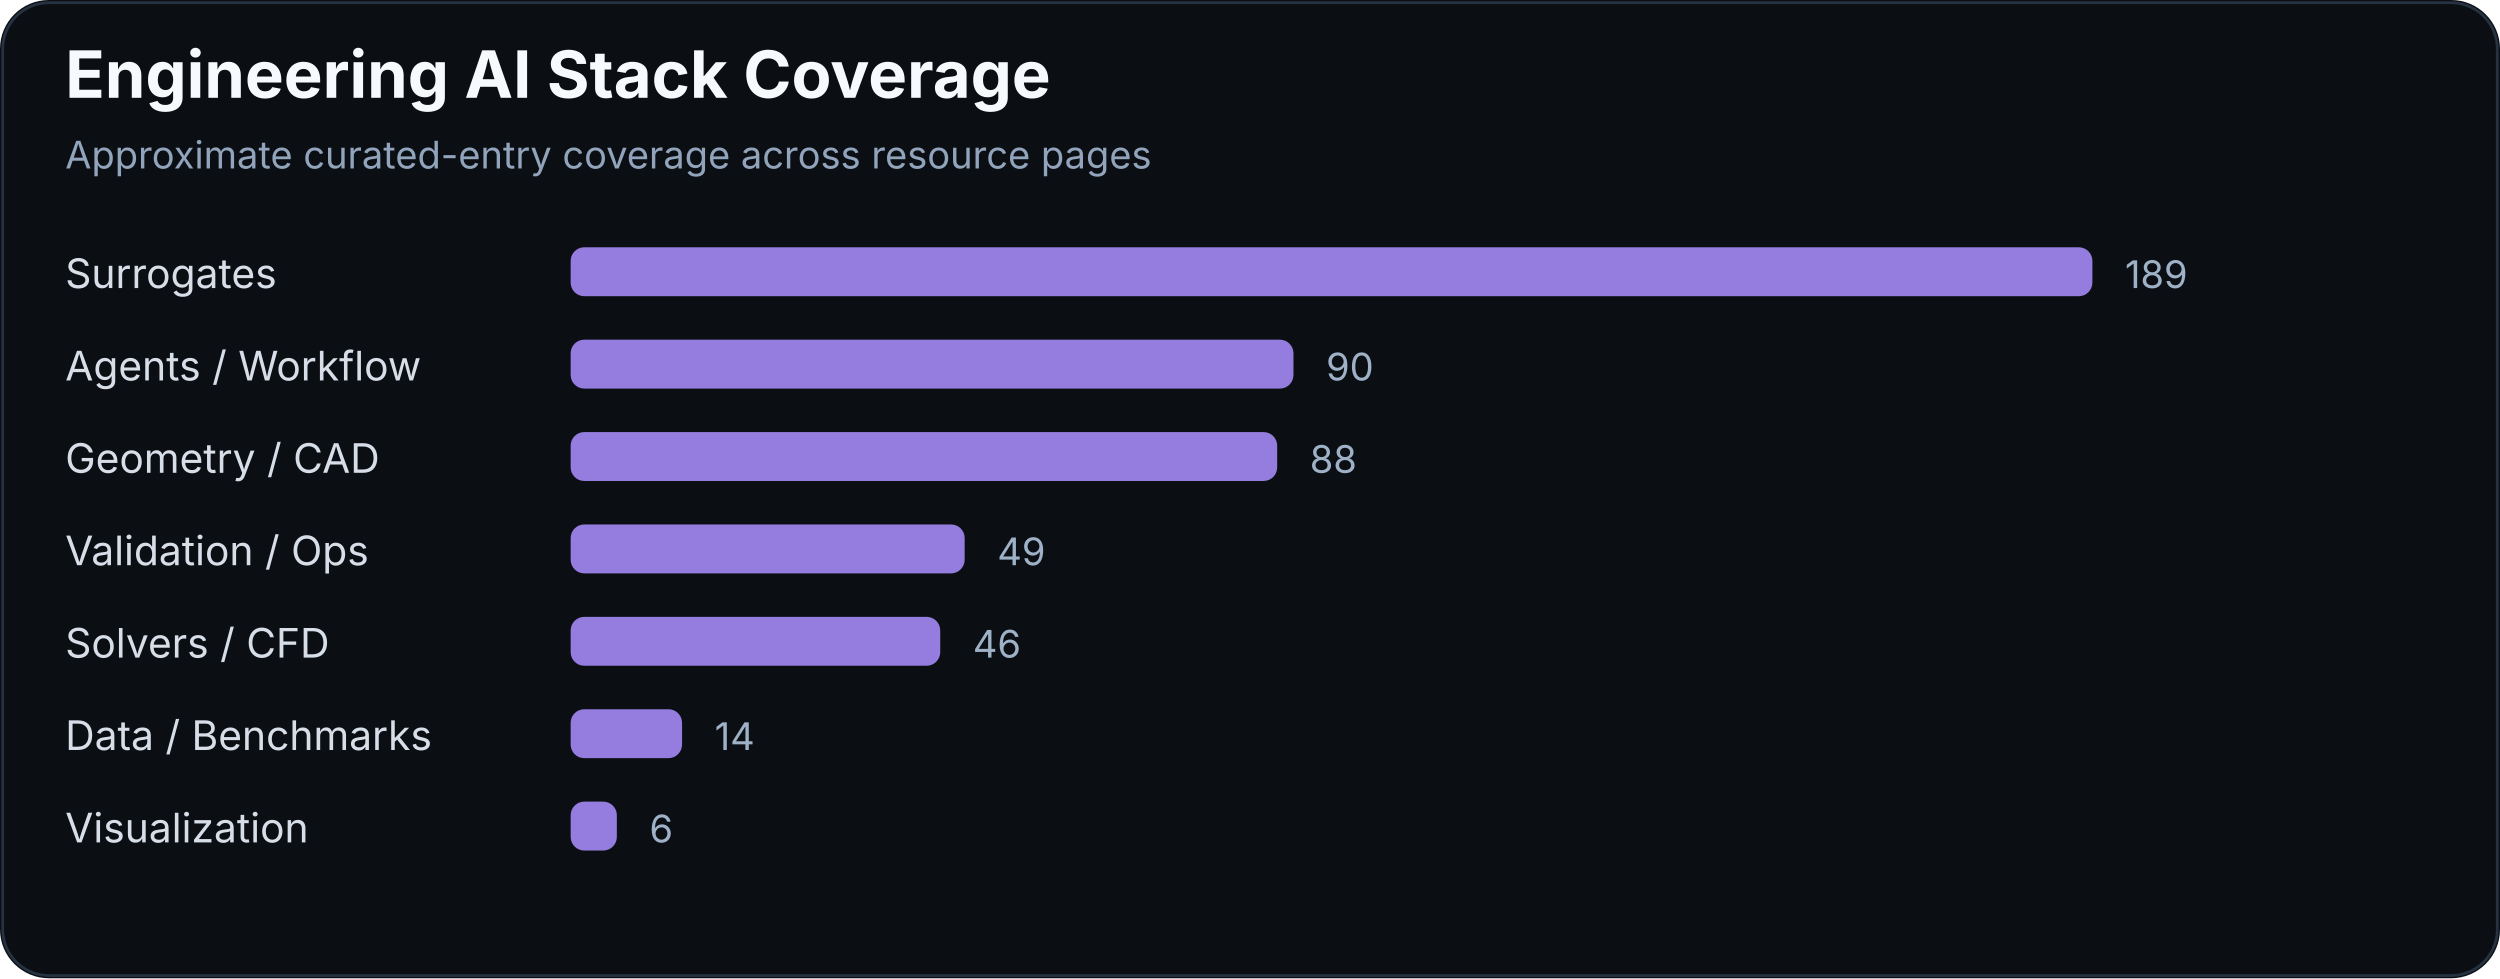
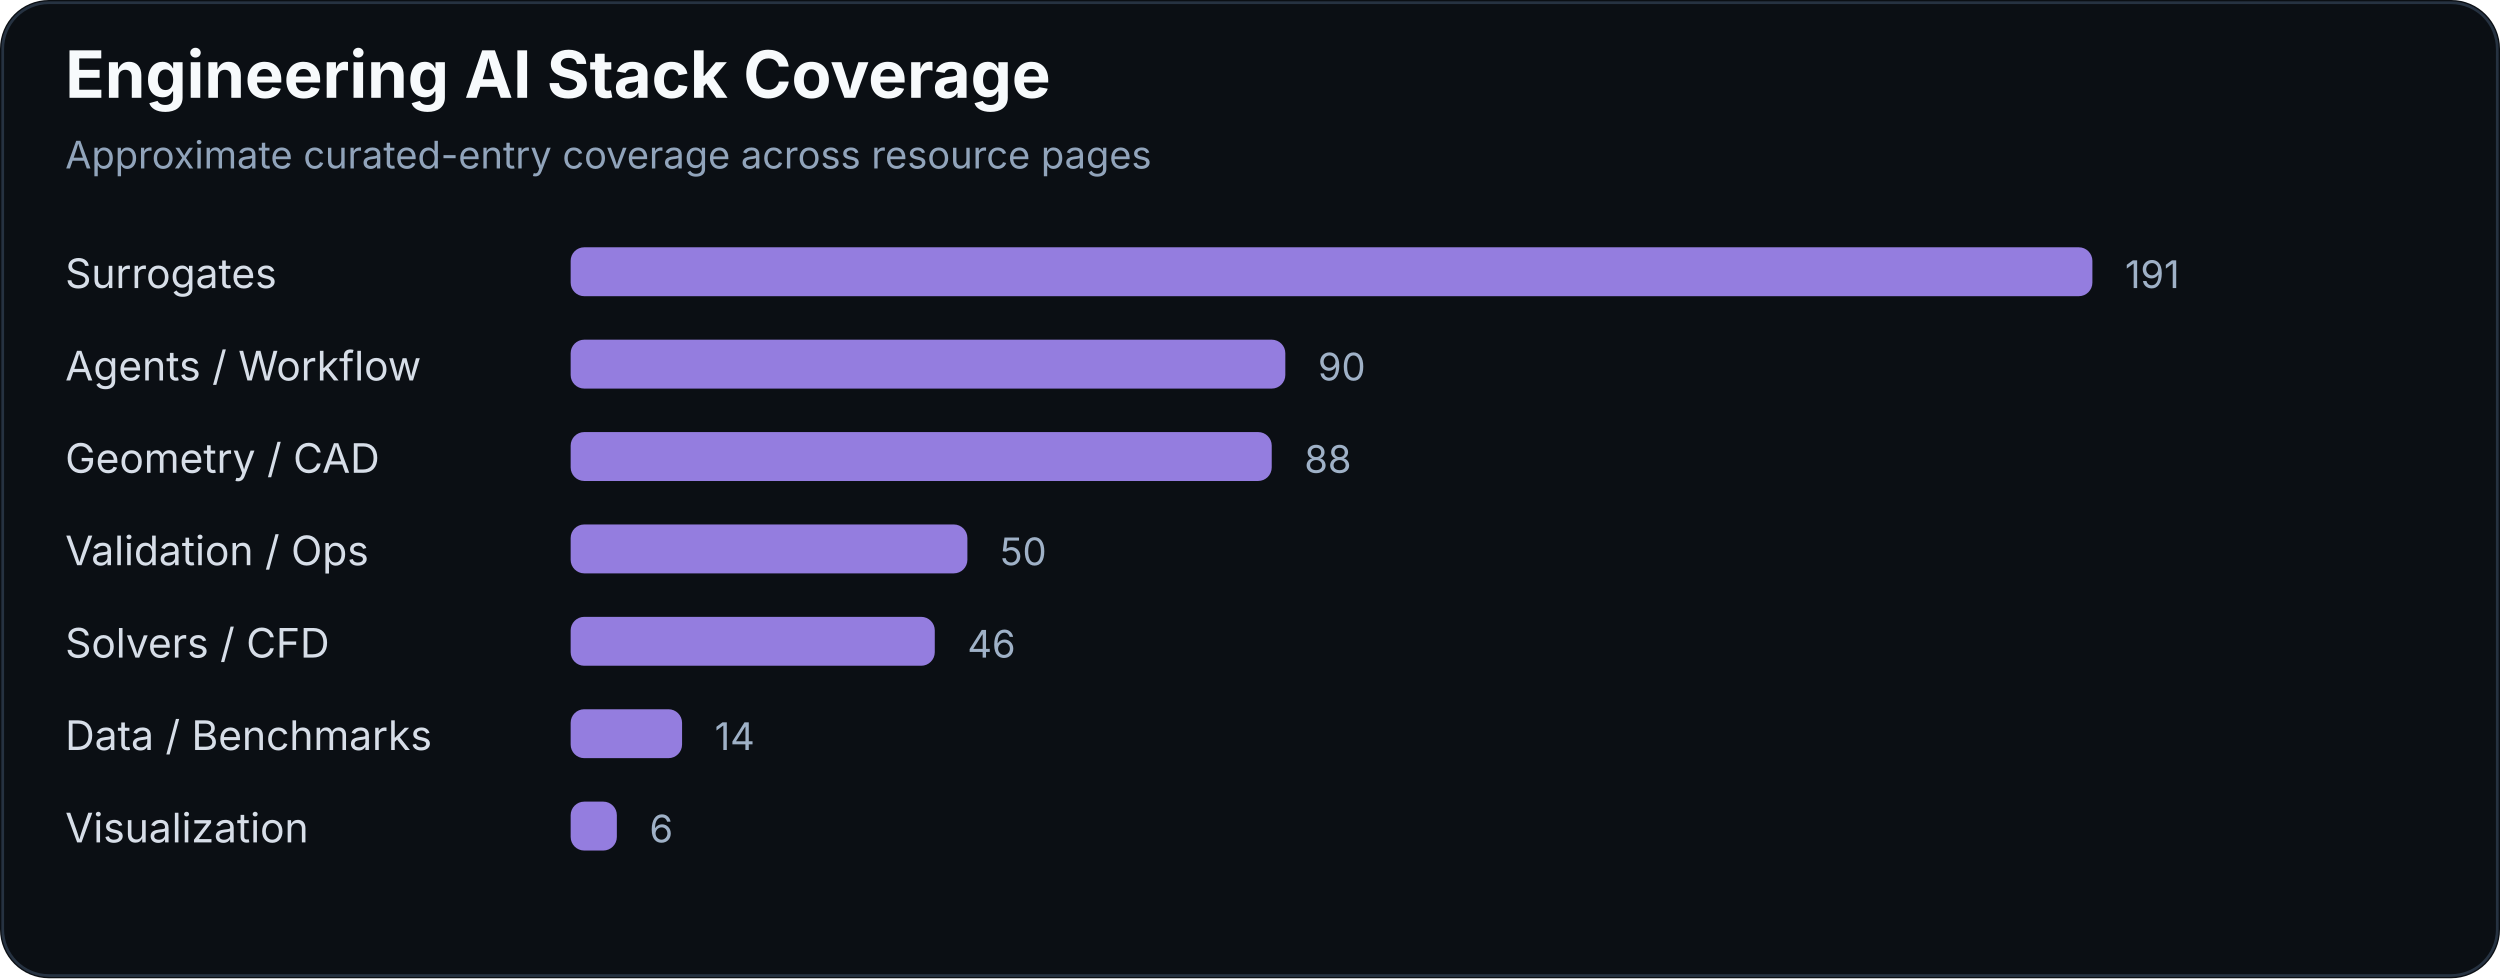
<svg xmlns="http://www.w3.org/2000/svg" width="920" height="360" viewBox="0 0 920 360">
  <rect width="100%" height="100%" rx="18" fill="#0b0f14" />
  <rect x="1" y="1" width="918" height="358" rx="17" fill="none" stroke="#263241" />
  <text x="24" y="36" font-size="24" font-family="Inter, ui-sans-serif, system-ui, -apple-system, Segoe UI, sans-serif" font-weight="700" fill="#f7fafc">Engineering AI Stack Coverage</text>
  <text x="24" y="62" font-size="14" font-family="Inter, ui-sans-serif, system-ui, -apple-system, Segoe UI, sans-serif" fill="#91a4bb">Approximate curated-entry coverage across resource pages</text>
  <g font-family="Inter, ui-sans-serif, system-ui, -apple-system, Segoe UI, sans-serif">
    <text x="24" y="106" font-size="15" fill="#d7dee8">Surrogates</text>
    <rect x="210" y="91" width="560" height="18" rx="5" fill="#a78bfa" opacity="0.88" />
-     <text x="782" y="106" font-size="14" fill="#9fb1c7">189</text>
+     <text x="782" y="106" font-size="14" fill="#9fb1c7">191</text>
    <text x="24" y="140" font-size="15" fill="#d7dee8">Agents / Workflow</text>
-     <rect x="210" y="125" width="266" height="18" rx="5" fill="#a78bfa" opacity="0.88" />
-     <text x="488" y="140" font-size="14" fill="#9fb1c7">90</text>
+     <rect x="210" y="125" width="263" height="18" rx="5" fill="#a78bfa" opacity="0.88" />
+     <text x="485" y="140" font-size="14" fill="#9fb1c7">90</text>
    <text x="24" y="174" font-size="15" fill="#d7dee8">Geometry / CAD</text>
-     <rect x="210" y="159" width="260" height="18" rx="5" fill="#a78bfa" opacity="0.88" />
-     <text x="482" y="174" font-size="14" fill="#9fb1c7">88</text>
+     <rect x="210" y="159" width="258" height="18" rx="5" fill="#a78bfa" opacity="0.88" />
+     <text x="480" y="174" font-size="14" fill="#9fb1c7">88</text>
    <text x="24" y="208" font-size="15" fill="#d7dee8">Validation / Ops</text>
-     <rect x="210" y="193" width="145" height="18" rx="5" fill="#a78bfa" opacity="0.88" />
-     <text x="367" y="208" font-size="14" fill="#9fb1c7">49</text>
+     <rect x="210" y="193" width="146" height="18" rx="5" fill="#a78bfa" opacity="0.88" />
+     <text x="368" y="208" font-size="14" fill="#9fb1c7">50</text>
    <text x="24" y="242" font-size="15" fill="#d7dee8">Solvers / CFD</text>
-     <rect x="210" y="227" width="136" height="18" rx="5" fill="#a78bfa" opacity="0.88" />
-     <text x="358" y="242" font-size="14" fill="#9fb1c7">46</text>
+     <rect x="210" y="227" width="134" height="18" rx="5" fill="#a78bfa" opacity="0.88" />
+     <text x="356" y="242" font-size="14" fill="#9fb1c7">46</text>
    <text x="24" y="276" font-size="15" fill="#d7dee8">Data / Benchmarks</text>
    <rect x="210" y="261" width="41" height="18" rx="5" fill="#a78bfa" opacity="0.88" />
    <text x="263" y="276" font-size="14" fill="#9fb1c7">14</text>
    <text x="24" y="310" font-size="15" fill="#d7dee8">Visualization</text>
    <rect x="210" y="295" width="17" height="18" rx="5" fill="#a78bfa" opacity="0.88" />
    <text x="239" y="310" font-size="14" fill="#9fb1c7">6</text>
  </g>
</svg>
